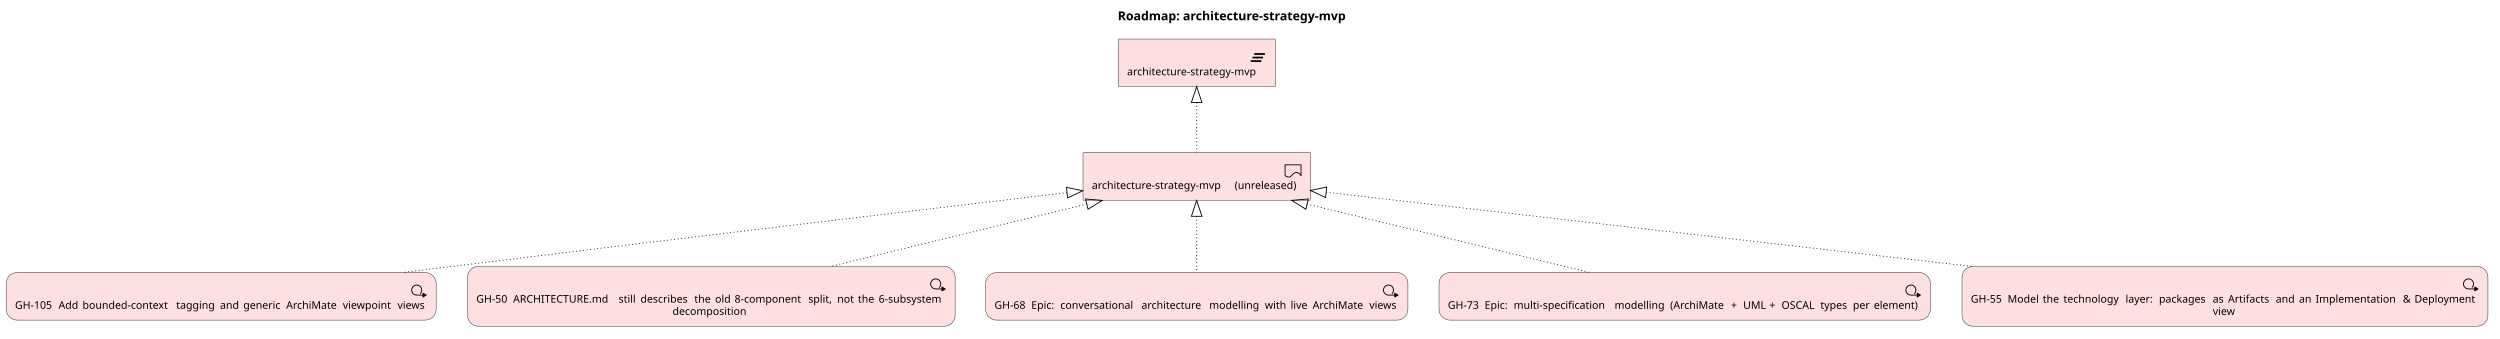
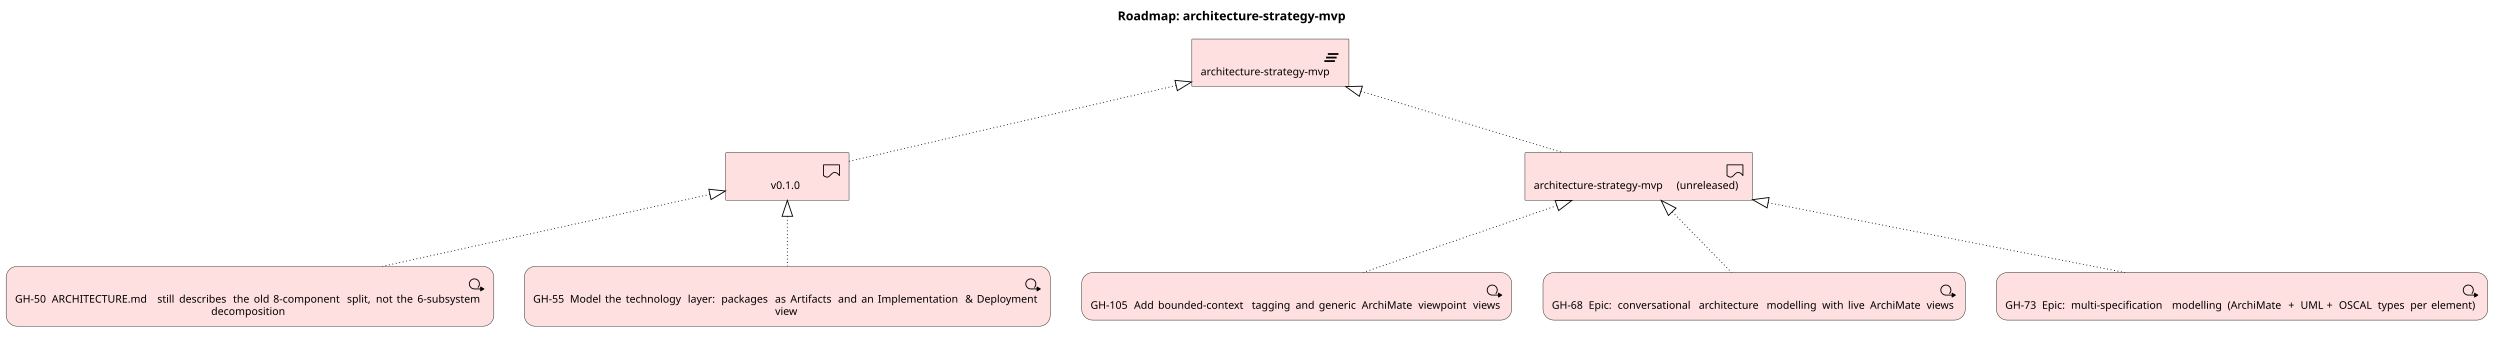
<svg xmlns="http://www.w3.org/2000/svg" version="1.1" data-diagram-type="DESCRIPTION" style="width:2837px;height:384px;background:#FFFFFF;" width="2837px" height="384px" viewBox="0 0 2837 384" zoomAndPan="magnify" preserveAspectRatio="none" contentStyleType="text/css">
  <defs />
  <g font-family="sans-serif" lengthAdjust="spacing">
    <g class="title" data-source-line="3">
-       <text x="1268.447" y="22.995" fill="#000" font-size="14" textLength="293.426" font-weight="700">Roadmap: architecture-strategy-mvp</text>
+       <text x="1268.321" y="22.995" fill="#000" font-size="14" textLength="293.426" font-weight="700">Roadmap: architecture-strategy-mvp</text>
    </g>
    <g class="entity" data-qualified-name="e_id891b59559d2954" id="ent0001" data-source-line="314">
-       <rect x="1229" y="173.297" width="258.283" height="53.969" fill="#FFE0E0" style="stroke:#181818;stroke-width:0.5;" rx="0.5" ry="0.5" />
-       <path d="M1458.328,186.577 A0.5,0.5 0 0 0 1457.828,187.077 L1457.828,199.284 A0.5,0.5 0 0 0 1458.029,199.686 C1459.901,201.081 1461.396,201.598 1462.682,201.495 C1463.967,201.392 1464.948,200.671 1465.785,199.846 C1466.623,199.022 1467.356,198.076 1468.164,197.374 C1468.972,196.671 1469.812,196.212 1470.959,196.245 C1472.392,196.287 1473.287,196.75 1474.029,197.388 C1474.772,198.025 1475.34,198.86 1476.008,199.616 A0.5,0.5 0 0 0 1476.883,199.286 C1476.886,196.837 1476.883,187.077 1476.883,187.077 A0.5,0.5 0 0 0 1476.383,186.577 M1458.828,187.577 L1475.883,187.577 C1475.883,188.234 1475.885,194.724 1475.883,197.975 C1475.507,197.513 1475.188,197.062 1474.682,196.627 C1473.809,195.877 1472.636,195.292 1470.989,195.244 C1469.548,195.203 1468.421,195.824 1467.508,196.617 C1466.596,197.411 1465.853,198.376 1465.084,199.133 C1464.316,199.89 1463.56,200.42 1462.602,200.496 C1461.686,200.569 1460.471,200.178 1458.829,199" fill="#000" />
-       <text x="1239" y="214.436" fill="#000" font-size="12" textLength="158.256" font-family="Verdana">architecture-strategy-mvp</text>
-       <text x="1397.256" y="214.436" fill="#000" font-size="12" font-family="Verdana"> </text>
-       <text x="1401.07" y="214.436" fill="#000" font-size="12" textLength="76.213" font-family="Verdana">(unreleased)</text>
+       <rect x="1730.5" y="173.297" width="258.283" height="53.969" fill="#FFE0E0" style="stroke:#181818;stroke-width:0.5;" rx="0.5" ry="0.5" />
+       <path d="M1959.828,186.577 A0.5,0.5 0 0 0 1959.328,187.077 L1959.328,199.284 A0.5,0.5 0 0 0 1959.529,199.686 C1961.401,201.081 1962.896,201.598 1964.182,201.495 C1965.467,201.392 1966.448,200.671 1967.285,199.846 C1968.123,199.022 1968.856,198.076 1969.664,197.374 C1970.472,196.671 1971.312,196.212 1972.459,196.245 C1973.892,196.287 1974.787,196.75 1975.529,197.388 C1976.272,198.025 1976.84,198.86 1977.508,199.616 A0.5,0.5 0 0 0 1978.383,199.286 C1978.386,196.837 1978.383,187.077 1978.383,187.077 A0.5,0.5 0 0 0 1977.883,186.577 M1960.328,187.577 L1977.383,187.577 C1977.383,188.234 1977.385,194.724 1977.383,197.975 C1977.007,197.513 1976.688,197.062 1976.182,196.627 C1975.309,195.877 1974.136,195.292 1972.489,195.244 C1971.048,195.203 1969.921,195.824 1969.008,196.617 C1968.096,197.411 1967.353,198.376 1966.584,199.133 C1965.816,199.89 1965.06,200.42 1964.102,200.496 C1963.186,200.569 1961.971,200.178 1960.329,199" fill="#000" />
+       <text x="1740.5" y="214.436" fill="#000" font-size="12" textLength="158.256" font-family="Verdana">architecture-strategy-mvp</text>
+       <text x="1898.756" y="214.436" fill="#000" font-size="12" font-family="Verdana"> </text>
+       <text x="1902.57" y="214.436" fill="#000" font-size="12" textLength="76.213" font-family="Verdana">(unreleased)</text>
    </g>
-     <g class="entity" data-qualified-name="e_id726fa9a2d0835f" id="ent0002" data-source-line="320">
-       <rect x="1269" y="44.297" width="178.256" height="53.969" fill="#FFE0E0" style="stroke:#181818;stroke-width:0.5;" rx="0.5" ry="0.5" />
-       <path d="M1423.329,60.297 L1423.329,62.297 L1435.348,62.297 L1435.348,60.297 M1421.293,64.318 L1421.293,66.318 L1433.313,66.318 L1433.313,64.318 M1419.352,68.318 L1419.352,70.319 L1431.373,70.319 L1431.373,68.318" fill="#000" />
-       <text x="1279" y="85.436" fill="#000" font-size="12" textLength="158.256" font-family="Verdana">architecture-strategy-mvp</text>
+     <g class="entity" data-qualified-name="e_id314ed2487dd05b" id="ent0002" data-source-line="314">
+       <rect x="823.5" y="173.297" width="140" height="53.969" fill="#FFE0E0" style="stroke:#181818;stroke-width:0.5;" rx="0.5" ry="0.5" />
+       <path d="M934.545,186.577 A0.5,0.5 0 0 0 934.045,187.077 L934.045,199.284 A0.5,0.5 0 0 0 934.246,199.686 C936.117,201.081 937.613,201.598 938.898,201.495 C940.184,201.392 941.164,200.671 942.002,199.846 C942.84,199.022 943.573,198.076 944.381,197.374 C945.189,196.671 946.029,196.212 947.176,196.245 C948.609,196.287 949.504,196.75 950.246,197.388 C950.988,198.025 951.556,198.86 952.225,199.616 A0.5,0.5 0 0 0 953.1,199.286 C953.103,196.837 953.1,187.077 953.1,187.077 A0.5,0.5 0 0 0 952.6,186.577 M935.045,187.577 L952.1,187.577 C952.1,188.234 952.102,194.724 952.1,197.975 C951.724,197.513 951.405,197.062 950.899,196.627 C950.026,195.877 948.853,195.292 947.205,195.244 C945.765,195.203 944.638,195.824 943.725,196.617 C942.812,197.411 942.07,198.376 941.301,199.133 C940.532,199.89 939.777,200.42 938.819,200.496 C937.903,200.569 936.687,200.178 935.045,199" fill="#000" />
+       <text x="874.683" y="214.436" fill="#000" font-size="12" textLength="37.635" font-family="Verdana">v0.1.0</text>
    </g>
-     <g class="entity" data-qualified-name="e_idcfe43aed854d58" id="ent0003" data-source-line="311">
-       <rect x="7" y="309.297" width="487.947" height="53.969" fill="#FFE0E0" style="stroke:#181818;stroke-width:0.5;" rx="12.5" ry="12.5" />
-       <path d="M473.254,322.977 C472.993,322.961 472.729,322.962 472.466,322.98 C471.763,323.028 471.059,323.197 470.386,323.494 C467.691,324.681 466.2,327.606 466.821,330.485 C467.435,333.329 469.947,335.364 472.848,335.384 A0.5,0.5 0 0 0 472.889,335.386 L479.468,335.386 L479.468,337.13 A0.5,0.5 0 0 0 480.222,337.56 L484.058,335.318 A0.5,0.5 0 0 0 484.12,335.166 A0.5,0.5 0 0 0 484.239,335.133 A0.5,0.5 0 0 0 484.196,334.978 A0.5,0.5 0 0 0 484.095,334.607 A0.5,0.5 0 0 0 484.052,334.451 L480.216,332.263 A0.5,0.5 0 0 0 479.468,332.697 L479.468,334.386 L472.993,334.386 A0.5,0.5 0 0 0 472.943,334.384 C470.466,334.409 468.32,332.696 467.798,330.275 C467.275,327.854 468.524,325.407 470.79,324.408 C473.056,323.409 475.704,324.141 477.138,326.16 C478.572,328.179 478.389,330.919 476.7,332.73 A0.5,0.5 0 0 0 476.724,333.437 A0.5,0.5 0 0 0 477.431,333.412 C479.44,331.258 479.66,327.981 477.954,325.58 C476.835,324.004 475.086,323.086 473.254,322.977" fill="#000" />
-       <text x="17" y="350.436" fill="#000" font-size="12" textLength="45.557" font-family="Verdana">GH-105</text>
-       <text x="62.557" y="350.436" fill="#000" font-size="12" font-family="Verdana"> </text>
-       <text x="66.371" y="350.436" fill="#000" font-size="12" textLength="23.443" font-family="Verdana">Add</text>
-       <text x="89.814" y="350.436" fill="#000" font-size="12" font-family="Verdana"> </text>
-       <text x="93.629" y="350.436" fill="#000" font-size="12" textLength="102.557" font-family="Verdana">bounded-context</text>
-       <text x="196.186" y="350.436" fill="#000" font-size="12" font-family="Verdana"> </text>
-       <text x="200" y="350.436" fill="#000" font-size="12" textLength="45.85" font-family="Verdana">tagging</text>
-       <text x="245.85" y="350.436" fill="#000" font-size="12" font-family="Verdana"> </text>
-       <text x="249.664" y="350.436" fill="#000" font-size="12" textLength="22.576" font-family="Verdana">and</text>
-       <text x="272.24" y="350.436" fill="#000" font-size="12" font-family="Verdana"> </text>
-       <text x="276.055" y="350.436" fill="#000" font-size="12" textLength="44.854" font-family="Verdana">generic</text>
-       <text x="320.908" y="350.436" fill="#000" font-size="12" font-family="Verdana"> </text>
-       <text x="324.723" y="350.436" fill="#000" font-size="12" textLength="60.475" font-family="Verdana">ArchiMate</text>
-       <text x="385.197" y="350.436" fill="#000" font-size="12" font-family="Verdana"> </text>
-       <text x="389.012" y="350.436" fill="#000" font-size="12" textLength="58.236" font-family="Verdana">viewpoint</text>
-       <text x="447.248" y="350.436" fill="#000" font-size="12" font-family="Verdana"> </text>
-       <text x="451.063" y="350.436" fill="#000" font-size="12" textLength="33.885" font-family="Verdana">views</text>
+     <g class="entity" data-qualified-name="e_id726fa9a2d0835f" id="ent0003" data-source-line="320">
+       <rect x="1352.5" y="44.297" width="178.256" height="53.969" fill="#FFE0E0" style="stroke:#181818;stroke-width:0.5;" rx="0.5" ry="0.5" />
+       <path d="M1506.829,60.297 L1506.829,62.297 L1518.848,62.297 L1518.848,60.297 M1504.793,64.318 L1504.793,66.318 L1516.813,66.318 L1516.813,64.318 M1502.852,68.318 L1502.852,70.319 L1514.873,70.319 L1514.873,68.318" fill="#000" />
+       <text x="1362.5" y="85.436" fill="#000" font-size="12" textLength="158.256" font-family="Verdana">architecture-strategy-mvp</text>
    </g>
-     <g class="entity" data-qualified-name="e_id0d0b53b9527a58" id="ent0004" data-source-line="311">
-       <rect x="530.5" y="302.297" width="553.391" height="67.938" fill="#FFE0E0" style="stroke:#181818;stroke-width:0.5;" rx="12.5" ry="12.5" />
-       <path d="M1062.198,315.977 C1061.936,315.961 1061.672,315.962 1061.409,315.98 C1060.707,316.028 1060.003,316.197 1059.329,316.494 C1056.634,317.681 1055.143,320.606 1055.764,323.485 C1056.378,326.329 1058.891,328.364 1061.791,328.384 A0.5,0.5 0 0 0 1061.833,328.386 L1068.411,328.386 L1068.411,330.13 A0.5,0.5 0 0 0 1069.165,330.56 L1073.001,328.318 A0.5,0.5 0 0 0 1073.064,328.166 A0.5,0.5 0 0 0 1073.182,328.133 A0.5,0.5 0 0 0 1073.14,327.978 A0.5,0.5 0 0 0 1073.038,327.607 A0.5,0.5 0 0 0 1072.995,327.451 L1069.159,325.263 A0.5,0.5 0 0 0 1068.411,325.697 L1068.411,327.386 L1061.936,327.386 A0.5,0.5 0 0 0 1061.886,327.384 C1059.41,327.409 1057.264,325.696 1056.741,323.275 C1056.218,320.854 1057.467,318.407 1059.733,317.408 C1061.999,316.409 1064.647,317.141 1066.081,319.16 C1067.515,321.179 1067.333,323.919 1065.643,325.73 A0.5,0.5 0 0 0 1065.667,326.437 A0.5,0.5 0 0 0 1066.374,326.412 C1068.383,324.258 1068.603,320.981 1066.898,318.58 C1065.778,317.004 1064.029,316.086 1062.198,315.977" fill="#000" />
-       <text x="540.5" y="343.436" fill="#000" font-size="12" textLength="37.922" font-family="Verdana">GH-50</text>
-       <text x="578.422" y="343.436" fill="#000" font-size="12" font-family="Verdana"> </text>
-       <text x="582.236" y="343.436" fill="#000" font-size="12" textLength="115.934" font-family="Verdana">ARCHITECTURE.md</text>
-       <text x="698.17" y="343.436" fill="#000" font-size="12" font-family="Verdana"> </text>
-       <text x="701.984" y="343.436" fill="#000" font-size="12" textLength="20.959" font-family="Verdana">still</text>
-       <text x="722.943" y="343.436" fill="#000" font-size="12" font-family="Verdana"> </text>
-       <text x="726.758" y="343.436" fill="#000" font-size="12" textLength="57.369" font-family="Verdana">describes</text>
-       <text x="784.127" y="343.436" fill="#000" font-size="12" font-family="Verdana"> </text>
-       <text x="787.941" y="343.436" fill="#000" font-size="12" textLength="19.693" font-family="Verdana">the</text>
-       <text x="807.635" y="343.436" fill="#000" font-size="12" font-family="Verdana"> </text>
-       <text x="811.449" y="343.436" fill="#000" font-size="12" textLength="18.293" font-family="Verdana">old</text>
-       <text x="829.742" y="343.436" fill="#000" font-size="12" font-family="Verdana"> </text>
-       <text x="833.557" y="343.436" fill="#000" font-size="12" textLength="79.852" font-family="Verdana">8-component</text>
-       <text x="913.408" y="343.436" fill="#000" font-size="12" font-family="Verdana"> </text>
-       <text x="917.223" y="343.436" fill="#000" font-size="12" textLength="29.057" font-family="Verdana">split,</text>
-       <text x="946.279" y="343.436" fill="#000" font-size="12" font-family="Verdana"> </text>
-       <text x="950.094" y="343.436" fill="#000" font-size="12" textLength="19.652" font-family="Verdana">not</text>
-       <text x="969.746" y="343.436" fill="#000" font-size="12" font-family="Verdana"> </text>
-       <text x="973.561" y="343.436" fill="#000" font-size="12" textLength="19.693" font-family="Verdana">the</text>
-       <text x="993.254" y="343.436" fill="#000" font-size="12" font-family="Verdana"> </text>
-       <text x="997.068" y="343.436" fill="#000" font-size="12" textLength="76.822" font-family="Verdana">6-subsystem</text>
-       <text x="763.115" y="357.404" fill="#000" font-size="12" textLength="88.16" font-family="Verdana">decomposition</text>
+     <g class="entity" data-qualified-name="e_idcfe43aed854d58" id="ent0004" data-source-line="311">
+       <rect x="1227.5" y="309.297" width="487.947" height="53.969" fill="#FFE0E0" style="stroke:#181818;stroke-width:0.5;" rx="12.5" ry="12.5" />
+       <path d="M1693.754,322.977 C1693.493,322.961 1693.229,322.962 1692.966,322.98 C1692.263,323.028 1691.559,323.197 1690.886,323.494 C1688.191,324.681 1686.7,327.606 1687.321,330.485 C1687.935,333.329 1690.447,335.364 1693.348,335.384 A0.5,0.5 0 0 0 1693.389,335.386 L1699.968,335.386 L1699.968,337.13 A0.5,0.5 0 0 0 1700.722,337.56 L1704.558,335.318 A0.5,0.5 0 0 0 1704.62,335.166 A0.5,0.5 0 0 0 1704.739,335.133 A0.5,0.5 0 0 0 1704.696,334.978 A0.5,0.5 0 0 0 1704.595,334.607 A0.5,0.5 0 0 0 1704.552,334.451 L1700.716,332.263 A0.5,0.5 0 0 0 1699.968,332.697 L1699.968,334.386 L1693.493,334.386 A0.5,0.5 0 0 0 1693.443,334.384 C1690.966,334.409 1688.82,332.696 1688.298,330.275 C1687.775,327.854 1689.024,325.407 1691.29,324.408 C1693.556,323.409 1696.204,324.141 1697.638,326.16 C1699.072,328.179 1698.889,330.919 1697.2,332.73 A0.5,0.5 0 0 0 1697.224,333.437 A0.5,0.5 0 0 0 1697.931,333.412 C1699.94,331.258 1700.16,327.981 1698.454,325.58 C1697.335,324.004 1695.586,323.086 1693.754,322.977" fill="#000" />
+       <text x="1237.5" y="350.436" fill="#000" font-size="12" textLength="45.557" font-family="Verdana">GH-105</text>
+       <text x="1283.057" y="350.436" fill="#000" font-size="12" font-family="Verdana"> </text>
+       <text x="1286.871" y="350.436" fill="#000" font-size="12" textLength="23.443" font-family="Verdana">Add</text>
+       <text x="1310.314" y="350.436" fill="#000" font-size="12" font-family="Verdana"> </text>
+       <text x="1314.129" y="350.436" fill="#000" font-size="12" textLength="102.557" font-family="Verdana">bounded-context</text>
+       <text x="1416.686" y="350.436" fill="#000" font-size="12" font-family="Verdana"> </text>
+       <text x="1420.5" y="350.436" fill="#000" font-size="12" textLength="45.85" font-family="Verdana">tagging</text>
+       <text x="1466.35" y="350.436" fill="#000" font-size="12" font-family="Verdana"> </text>
+       <text x="1470.164" y="350.436" fill="#000" font-size="12" textLength="22.576" font-family="Verdana">and</text>
+       <text x="1492.74" y="350.436" fill="#000" font-size="12" font-family="Verdana"> </text>
+       <text x="1496.555" y="350.436" fill="#000" font-size="12" textLength="44.854" font-family="Verdana">generic</text>
+       <text x="1541.408" y="350.436" fill="#000" font-size="12" font-family="Verdana"> </text>
+       <text x="1545.223" y="350.436" fill="#000" font-size="12" textLength="60.475" font-family="Verdana">ArchiMate</text>
+       <text x="1605.697" y="350.436" fill="#000" font-size="12" font-family="Verdana"> </text>
+       <text x="1609.512" y="350.436" fill="#000" font-size="12" textLength="58.236" font-family="Verdana">viewpoint</text>
+       <text x="1667.748" y="350.436" fill="#000" font-size="12" font-family="Verdana"> </text>
+       <text x="1671.563" y="350.436" fill="#000" font-size="12" textLength="33.885" font-family="Verdana">views</text>
    </g>
-     <g class="entity" data-qualified-name="e_ide39528d3a91552" id="ent0005" data-source-line="311">
-       <rect x="1118.5" y="309.297" width="479.217" height="53.969" fill="#FFE0E0" style="stroke:#181818;stroke-width:0.5;" rx="12.5" ry="12.5" />
-       <path d="M1576.024,322.977 C1575.762,322.961 1575.499,322.962 1575.235,322.98 C1574.533,323.028 1573.829,323.197 1573.155,323.494 C1570.46,324.681 1568.969,327.606 1569.591,330.485 C1570.205,333.329 1572.717,335.364 1575.617,335.384 A0.5,0.5 0 0 0 1575.659,335.386 L1582.237,335.386 L1582.237,337.13 A0.5,0.5 0 0 0 1582.991,337.56 L1586.827,335.318 A0.5,0.5 0 0 0 1586.89,335.166 A0.5,0.5 0 0 0 1587.009,335.133 A0.5,0.5 0 0 0 1586.966,334.978 A0.5,0.5 0 0 0 1586.864,334.607 A0.5,0.5 0 0 0 1586.821,334.451 L1582.985,332.263 A0.5,0.5 0 0 0 1582.237,332.697 L1582.237,334.386 L1575.762,334.386 A0.5,0.5 0 0 0 1575.712,334.384 C1573.236,334.409 1571.09,332.696 1570.567,330.275 C1570.045,327.854 1571.293,325.407 1573.559,324.408 C1575.825,323.409 1578.473,324.141 1579.907,326.16 C1581.341,328.179 1581.159,330.919 1579.47,332.73 A0.5,0.5 0 0 0 1579.493,333.437 A0.5,0.5 0 0 0 1580.2,333.412 C1582.209,331.258 1582.429,327.981 1580.724,325.58 C1579.605,324.004 1577.855,323.086 1576.024,322.977" fill="#000" />
-       <text x="1128.5" y="350.436" fill="#000" font-size="12" textLength="37.922" font-family="Verdana">GH-68</text>
-       <text x="1166.422" y="350.436" fill="#000" font-size="12" font-family="Verdana"> </text>
-       <text x="1170.236" y="350.436" fill="#000" font-size="12" textLength="29.174" font-family="Verdana">Epic:</text>
-       <text x="1199.41" y="350.436" fill="#000" font-size="12" font-family="Verdana"> </text>
-       <text x="1203.225" y="350.436" fill="#000" font-size="12" textLength="88.242" font-family="Verdana">conversational</text>
-       <text x="1291.467" y="350.436" fill="#000" font-size="12" font-family="Verdana"> </text>
-       <text x="1295.281" y="350.436" fill="#000" font-size="12" textLength="73.137" font-family="Verdana">architecture</text>
-       <text x="1368.418" y="350.436" fill="#000" font-size="12" font-family="Verdana"> </text>
-       <text x="1372.232" y="350.436" fill="#000" font-size="12" textLength="59.256" font-family="Verdana">modelling</text>
-       <text x="1431.488" y="350.436" fill="#000" font-size="12" font-family="Verdana"> </text>
-       <text x="1435.303" y="350.436" fill="#000" font-size="12" textLength="25.459" font-family="Verdana">with</text>
-       <text x="1460.762" y="350.436" fill="#000" font-size="12" font-family="Verdana"> </text>
-       <text x="1464.576" y="350.436" fill="#000" font-size="12" textLength="21.152" font-family="Verdana">live</text>
-       <text x="1485.729" y="350.436" fill="#000" font-size="12" font-family="Verdana"> </text>
-       <text x="1489.543" y="350.436" fill="#000" font-size="12" textLength="60.475" font-family="Verdana">ArchiMate</text>
-       <text x="1550.018" y="350.436" fill="#000" font-size="12" font-family="Verdana"> </text>
-       <text x="1553.832" y="350.436" fill="#000" font-size="12" textLength="33.885" font-family="Verdana">views</text>
+     <g class="entity" data-qualified-name="e_id0d0b53b9527a58" id="ent0005" data-source-line="311">
+       <rect x="7" y="302.297" width="553.391" height="67.938" fill="#FFE0E0" style="stroke:#181818;stroke-width:0.5;" rx="12.5" ry="12.5" />
+       <path d="M538.698,315.977 C538.436,315.961 538.172,315.962 537.909,315.98 C537.207,316.028 536.503,316.197 535.829,316.494 C533.134,317.681 531.643,320.606 532.264,323.485 C532.878,326.329 535.391,328.364 538.291,328.384 A0.5,0.5 0 0 0 538.333,328.386 L544.911,328.386 L544.911,330.13 A0.5,0.5 0 0 0 545.665,330.56 L549.501,328.318 A0.5,0.5 0 0 0 549.564,328.166 A0.5,0.5 0 0 0 549.682,328.133 A0.5,0.5 0 0 0 549.64,327.978 A0.5,0.5 0 0 0 549.538,327.607 A0.5,0.5 0 0 0 549.495,327.451 L545.659,325.263 A0.5,0.5 0 0 0 544.911,325.697 L544.911,327.386 L538.436,327.386 A0.5,0.5 0 0 0 538.386,327.384 C535.91,327.409 533.764,325.696 533.241,323.275 C532.718,320.854 533.967,318.407 536.233,317.408 C538.499,316.409 541.147,317.141 542.581,319.16 C544.015,321.179 543.833,323.919 542.143,325.73 A0.5,0.5 0 0 0 542.167,326.437 A0.5,0.5 0 0 0 542.874,326.412 C544.883,324.258 545.103,320.981 543.398,318.58 C542.278,317.004 540.529,316.086 538.698,315.977" fill="#000" />
+       <text x="17" y="343.436" fill="#000" font-size="12" textLength="37.922" font-family="Verdana">GH-50</text>
+       <text x="54.922" y="343.436" fill="#000" font-size="12" font-family="Verdana"> </text>
+       <text x="58.736" y="343.436" fill="#000" font-size="12" textLength="115.934" font-family="Verdana">ARCHITECTURE.md</text>
+       <text x="174.67" y="343.436" fill="#000" font-size="12" font-family="Verdana"> </text>
+       <text x="178.484" y="343.436" fill="#000" font-size="12" textLength="20.959" font-family="Verdana">still</text>
+       <text x="199.443" y="343.436" fill="#000" font-size="12" font-family="Verdana"> </text>
+       <text x="203.258" y="343.436" fill="#000" font-size="12" textLength="57.369" font-family="Verdana">describes</text>
+       <text x="260.627" y="343.436" fill="#000" font-size="12" font-family="Verdana"> </text>
+       <text x="264.441" y="343.436" fill="#000" font-size="12" textLength="19.693" font-family="Verdana">the</text>
+       <text x="284.135" y="343.436" fill="#000" font-size="12" font-family="Verdana"> </text>
+       <text x="287.949" y="343.436" fill="#000" font-size="12" textLength="18.293" font-family="Verdana">old</text>
+       <text x="306.242" y="343.436" fill="#000" font-size="12" font-family="Verdana"> </text>
+       <text x="310.057" y="343.436" fill="#000" font-size="12" textLength="79.852" font-family="Verdana">8-component</text>
+       <text x="389.908" y="343.436" fill="#000" font-size="12" font-family="Verdana"> </text>
+       <text x="393.723" y="343.436" fill="#000" font-size="12" textLength="29.057" font-family="Verdana">split,</text>
+       <text x="422.779" y="343.436" fill="#000" font-size="12" font-family="Verdana"> </text>
+       <text x="426.594" y="343.436" fill="#000" font-size="12" textLength="19.652" font-family="Verdana">not</text>
+       <text x="446.246" y="343.436" fill="#000" font-size="12" font-family="Verdana"> </text>
+       <text x="450.061" y="343.436" fill="#000" font-size="12" textLength="19.693" font-family="Verdana">the</text>
+       <text x="469.754" y="343.436" fill="#000" font-size="12" font-family="Verdana"> </text>
+       <text x="473.568" y="343.436" fill="#000" font-size="12" textLength="76.822" font-family="Verdana">6-subsystem</text>
+       <text x="239.615" y="357.404" fill="#000" font-size="12" textLength="88.16" font-family="Verdana">decomposition</text>
    </g>
-     <g class="entity" data-qualified-name="e_id266c7cb7c31c56" id="ent0006" data-source-line="311">
-       <rect x="1633" y="309.297" width="557.568" height="53.969" fill="#FFE0E0" style="stroke:#181818;stroke-width:0.5;" rx="12.5" ry="12.5" />
-       <path d="M2168.875,322.977 C2168.614,322.961 2168.35,322.962 2168.087,322.98 C2167.384,323.028 2166.681,323.197 2166.007,323.494 C2163.312,324.681 2161.821,327.606 2162.442,330.485 C2163.056,333.329 2165.568,335.364 2168.469,335.384 A0.5,0.5 0 0 0 2168.511,335.386 L2175.089,335.386 L2175.089,337.13 A0.5,0.5 0 0 0 2175.843,337.56 L2179.679,335.318 A0.5,0.5 0 0 0 2179.741,335.166 A0.5,0.5 0 0 0 2179.86,335.133 A0.5,0.5 0 0 0 2179.817,334.978 A0.5,0.5 0 0 0 2179.716,334.607 A0.5,0.5 0 0 0 2179.673,334.451 L2175.837,332.263 A0.5,0.5 0 0 0 2175.089,332.697 L2175.089,334.386 L2168.614,334.386 A0.5,0.5 0 0 0 2168.564,334.384 C2166.087,334.409 2163.941,332.696 2163.419,330.275 C2162.896,327.854 2164.145,325.407 2166.411,324.408 C2168.677,323.409 2171.325,324.141 2172.759,326.16 C2174.193,328.179 2174.011,330.919 2172.321,332.73 A0.5,0.5 0 0 0 2172.345,333.437 A0.5,0.5 0 0 0 2173.052,333.412 C2175.061,331.258 2175.281,327.981 2173.575,325.58 C2172.456,324.004 2170.707,323.086 2168.875,322.977" fill="#000" />
-       <text x="1643" y="350.436" fill="#000" font-size="12" textLength="37.922" font-family="Verdana">GH-73</text>
-       <text x="1680.922" y="350.436" fill="#000" font-size="12" font-family="Verdana"> </text>
-       <text x="1684.736" y="350.436" fill="#000" font-size="12" textLength="29.174" font-family="Verdana">Epic:</text>
-       <text x="1713.91" y="350.436" fill="#000" font-size="12" font-family="Verdana"> </text>
-       <text x="1717.725" y="350.436" fill="#000" font-size="12" textLength="110.678" font-family="Verdana">multi-specification</text>
-       <text x="1828.402" y="350.436" fill="#000" font-size="12" font-family="Verdana"> </text>
-       <text x="1832.217" y="350.436" fill="#000" font-size="12" textLength="59.256" font-family="Verdana">modelling</text>
-       <text x="1891.473" y="350.436" fill="#000" font-size="12" font-family="Verdana"> </text>
-       <text x="1895.287" y="350.436" fill="#000" font-size="12" textLength="65.156" font-family="Verdana">(ArchiMate</text>
-       <text x="1960.443" y="350.436" fill="#000" font-size="12" font-family="Verdana"> </text>
-       <text x="1964.258" y="350.436" fill="#000" font-size="12" font-family="Verdana">+</text>
-       <text x="1974.313" y="350.436" fill="#000" font-size="12" font-family="Verdana"> </text>
-       <text x="1978.127" y="350.436" fill="#000" font-size="12" textLength="25.822" font-family="Verdana">UML</text>
-       <text x="2003.949" y="350.436" fill="#000" font-size="12" font-family="Verdana"> </text>
-       <text x="2007.764" y="350.436" fill="#000" font-size="12" font-family="Verdana">+</text>
-       <text x="2017.818" y="350.436" fill="#000" font-size="12" font-family="Verdana"> </text>
-       <text x="2021.633" y="350.436" fill="#000" font-size="12" textLength="40.336" font-family="Verdana">OSCAL</text>
-       <text x="2061.969" y="350.436" fill="#000" font-size="12" font-family="Verdana"> </text>
-       <text x="2065.783" y="350.436" fill="#000" font-size="12" textLength="33.059" font-family="Verdana">types</text>
-       <text x="2098.842" y="350.436" fill="#000" font-size="12" font-family="Verdana"> </text>
-       <text x="2102.656" y="350.436" fill="#000" font-size="12" textLength="19.934" font-family="Verdana">per</text>
-       <text x="2122.59" y="350.436" fill="#000" font-size="12" font-family="Verdana"> </text>
-       <text x="2126.404" y="350.436" fill="#000" font-size="12" textLength="54.164" font-family="Verdana">element)</text>
+     <g class="entity" data-qualified-name="e_ide39528d3a91552" id="ent0006" data-source-line="311">
+       <rect x="1751" y="309.297" width="479.217" height="53.969" fill="#FFE0E0" style="stroke:#181818;stroke-width:0.5;" rx="12.5" ry="12.5" />
+       <path d="M2208.524,322.977 C2208.262,322.961 2207.999,322.962 2207.735,322.98 C2207.033,323.028 2206.329,323.197 2205.655,323.494 C2202.96,324.681 2201.469,327.606 2202.091,330.485 C2202.705,333.329 2205.217,335.364 2208.117,335.384 A0.5,0.5 0 0 0 2208.159,335.386 L2214.737,335.386 L2214.737,337.13 A0.5,0.5 0 0 0 2215.491,337.56 L2219.327,335.318 A0.5,0.5 0 0 0 2219.39,335.166 A0.5,0.5 0 0 0 2219.509,335.133 A0.5,0.5 0 0 0 2219.466,334.978 A0.5,0.5 0 0 0 2219.364,334.607 A0.5,0.5 0 0 0 2219.321,334.451 L2215.485,332.263 A0.5,0.5 0 0 0 2214.737,332.697 L2214.737,334.386 L2208.262,334.386 A0.5,0.5 0 0 0 2208.212,334.384 C2205.736,334.409 2203.59,332.696 2203.067,330.275 C2202.545,327.854 2203.793,325.407 2206.059,324.408 C2208.325,323.409 2210.973,324.141 2212.407,326.16 C2213.841,328.179 2213.659,330.919 2211.97,332.73 A0.5,0.5 0 0 0 2211.993,333.437 A0.5,0.5 0 0 0 2212.7,333.412 C2214.709,331.258 2214.929,327.981 2213.224,325.58 C2212.105,324.004 2210.355,323.086 2208.524,322.977" fill="#000" />
+       <text x="1761" y="350.436" fill="#000" font-size="12" textLength="37.922" font-family="Verdana">GH-68</text>
+       <text x="1798.922" y="350.436" fill="#000" font-size="12" font-family="Verdana"> </text>
+       <text x="1802.736" y="350.436" fill="#000" font-size="12" textLength="29.174" font-family="Verdana">Epic:</text>
+       <text x="1831.91" y="350.436" fill="#000" font-size="12" font-family="Verdana"> </text>
+       <text x="1835.725" y="350.436" fill="#000" font-size="12" textLength="88.242" font-family="Verdana">conversational</text>
+       <text x="1923.967" y="350.436" fill="#000" font-size="12" font-family="Verdana"> </text>
+       <text x="1927.781" y="350.436" fill="#000" font-size="12" textLength="73.137" font-family="Verdana">architecture</text>
+       <text x="2000.918" y="350.436" fill="#000" font-size="12" font-family="Verdana"> </text>
+       <text x="2004.732" y="350.436" fill="#000" font-size="12" textLength="59.256" font-family="Verdana">modelling</text>
+       <text x="2063.988" y="350.436" fill="#000" font-size="12" font-family="Verdana"> </text>
+       <text x="2067.803" y="350.436" fill="#000" font-size="12" textLength="25.459" font-family="Verdana">with</text>
+       <text x="2093.262" y="350.436" fill="#000" font-size="12" font-family="Verdana"> </text>
+       <text x="2097.076" y="350.436" fill="#000" font-size="12" textLength="21.152" font-family="Verdana">live</text>
+       <text x="2118.229" y="350.436" fill="#000" font-size="12" font-family="Verdana"> </text>
+       <text x="2122.043" y="350.436" fill="#000" font-size="12" textLength="60.475" font-family="Verdana">ArchiMate</text>
+       <text x="2182.518" y="350.436" fill="#000" font-size="12" font-family="Verdana"> </text>
+       <text x="2186.332" y="350.436" fill="#000" font-size="12" textLength="33.885" font-family="Verdana">views</text>
    </g>
-     <g class="entity" data-qualified-name="e_id6440e8a7ae7655" id="ent0007" data-source-line="311">
-       <rect x="2226.5" y="302.297" width="596.82" height="67.938" fill="#FFE0E0" style="stroke:#181818;stroke-width:0.5;" rx="12.5" ry="12.5" />
-       <path d="M2801.627,315.977 C2801.366,315.961 2801.102,315.962 2800.839,315.98 C2800.136,316.028 2799.433,316.197 2798.759,316.494 C2796.064,317.681 2794.573,320.606 2795.194,323.485 C2795.808,326.329 2798.32,328.364 2801.221,328.384 A0.5,0.5 0 0 0 2801.262,328.386 L2807.841,328.386 L2807.841,330.13 A0.5,0.5 0 0 0 2808.595,330.56 L2812.431,328.318 A0.5,0.5 0 0 0 2812.493,328.166 A0.5,0.5 0 0 0 2812.612,328.133 A0.5,0.5 0 0 0 2812.569,327.978 A0.5,0.5 0 0 0 2812.468,327.607 A0.5,0.5 0 0 0 2812.425,327.451 L2808.589,325.263 A0.5,0.5 0 0 0 2807.841,325.697 L2807.841,327.386 L2801.366,327.386 A0.5,0.5 0 0 0 2801.316,327.384 C2798.839,327.409 2796.693,325.696 2796.171,323.275 C2795.648,320.854 2796.897,318.407 2799.163,317.408 C2801.429,316.409 2804.077,317.141 2805.511,319.16 C2806.945,321.179 2806.762,323.919 2805.073,325.73 A0.5,0.5 0 0 0 2805.097,326.437 A0.5,0.5 0 0 0 2805.804,326.412 C2807.813,324.258 2808.033,320.981 2806.327,318.58 C2805.208,317.004 2803.459,316.086 2801.627,315.977" fill="#000" />
-       <text x="2236.5" y="343.436" fill="#000" font-size="12" textLength="37.922" font-family="Verdana">GH-55</text>
-       <text x="2274.422" y="343.436" fill="#000" font-size="12" font-family="Verdana"> </text>
-       <text x="2278.236" y="343.436" fill="#000" font-size="12" textLength="36.029" font-family="Verdana">Model</text>
-       <text x="2314.266" y="343.436" fill="#000" font-size="12" font-family="Verdana"> </text>
-       <text x="2318.08" y="343.436" fill="#000" font-size="12" textLength="19.693" font-family="Verdana">the</text>
-       <text x="2337.773" y="343.436" fill="#000" font-size="12" font-family="Verdana"> </text>
-       <text x="2341.588" y="343.436" fill="#000" font-size="12" textLength="66.633" font-family="Verdana">technology</text>
-       <text x="2408.221" y="343.436" fill="#000" font-size="12" font-family="Verdana"> </text>
-       <text x="2412.035" y="343.436" fill="#000" font-size="12" textLength="34.148" font-family="Verdana">layer:</text>
-       <text x="2446.184" y="343.436" fill="#000" font-size="12" font-family="Verdana"> </text>
-       <text x="2449.998" y="343.436" fill="#000" font-size="12" textLength="57.123" font-family="Verdana">packages</text>
-       <text x="2507.121" y="343.436" fill="#000" font-size="12" font-family="Verdana"> </text>
-       <text x="2510.936" y="343.436" fill="#000" font-size="12" textLength="13.605" font-family="Verdana">as</text>
-       <text x="2524.541" y="343.436" fill="#000" font-size="12" font-family="Verdana"> </text>
-       <text x="2528.355" y="343.436" fill="#000" font-size="12" textLength="50.314" font-family="Verdana">Artifacts</text>
-       <text x="2578.67" y="343.436" fill="#000" font-size="12" font-family="Verdana"> </text>
-       <text x="2582.484" y="343.436" fill="#000" font-size="12" textLength="22.576" font-family="Verdana">and</text>
-       <text x="2605.061" y="343.436" fill="#000" font-size="12" font-family="Verdana"> </text>
-       <text x="2608.875" y="343.436" fill="#000" font-size="12" textLength="14.959" font-family="Verdana">an</text>
-       <text x="2623.834" y="343.436" fill="#000" font-size="12" font-family="Verdana"> </text>
-       <text x="2627.648" y="343.436" fill="#000" font-size="12" textLength="95.285" font-family="Verdana">Implementation</text>
-       <text x="2722.934" y="343.436" fill="#000" font-size="12" font-family="Verdana"> </text>
-       <text x="2726.748" y="343.436" fill="#000" font-size="12" font-family="Verdana">&amp;</text>
-       <text x="2736.105" y="343.436" fill="#000" font-size="12" font-family="Verdana"> </text>
-       <text x="2739.92" y="343.436" fill="#000" font-size="12" textLength="73.4" font-family="Verdana">Deployment</text>
-       <text x="2511.094" y="357.404" fill="#000" font-size="12" textLength="27.633" font-family="Verdana">view</text>
+     <g class="entity" data-qualified-name="e_id266c7cb7c31c56" id="ent0007" data-source-line="311">
+       <rect x="2265.5" y="309.297" width="557.568" height="53.969" fill="#FFE0E0" style="stroke:#181818;stroke-width:0.5;" rx="12.5" ry="12.5" />
+       <path d="M2801.375,322.977 C2801.114,322.961 2800.85,322.962 2800.587,322.98 C2799.884,323.028 2799.181,323.197 2798.507,323.494 C2795.812,324.681 2794.321,327.606 2794.942,330.485 C2795.556,333.329 2798.068,335.364 2800.969,335.384 A0.5,0.5 0 0 0 2801.011,335.386 L2807.589,335.386 L2807.589,337.13 A0.5,0.5 0 0 0 2808.343,337.56 L2812.179,335.318 A0.5,0.5 0 0 0 2812.241,335.166 A0.5,0.5 0 0 0 2812.36,335.133 A0.5,0.5 0 0 0 2812.317,334.978 A0.5,0.5 0 0 0 2812.216,334.607 A0.5,0.5 0 0 0 2812.173,334.451 L2808.337,332.263 A0.5,0.5 0 0 0 2807.589,332.697 L2807.589,334.386 L2801.114,334.386 A0.5,0.5 0 0 0 2801.064,334.384 C2798.587,334.409 2796.441,332.696 2795.919,330.275 C2795.396,327.854 2796.645,325.407 2798.911,324.408 C2801.177,323.409 2803.825,324.141 2805.259,326.16 C2806.693,328.179 2806.511,330.919 2804.821,332.73 A0.5,0.5 0 0 0 2804.845,333.437 A0.5,0.5 0 0 0 2805.552,333.412 C2807.561,331.258 2807.781,327.981 2806.075,325.58 C2804.956,324.004 2803.207,323.086 2801.375,322.977" fill="#000" />
+       <text x="2275.5" y="350.436" fill="#000" font-size="12" textLength="37.922" font-family="Verdana">GH-73</text>
+       <text x="2313.422" y="350.436" fill="#000" font-size="12" font-family="Verdana"> </text>
+       <text x="2317.236" y="350.436" fill="#000" font-size="12" textLength="29.174" font-family="Verdana">Epic:</text>
+       <text x="2346.41" y="350.436" fill="#000" font-size="12" font-family="Verdana"> </text>
+       <text x="2350.225" y="350.436" fill="#000" font-size="12" textLength="110.678" font-family="Verdana">multi-specification</text>
+       <text x="2460.902" y="350.436" fill="#000" font-size="12" font-family="Verdana"> </text>
+       <text x="2464.717" y="350.436" fill="#000" font-size="12" textLength="59.256" font-family="Verdana">modelling</text>
+       <text x="2523.973" y="350.436" fill="#000" font-size="12" font-family="Verdana"> </text>
+       <text x="2527.787" y="350.436" fill="#000" font-size="12" textLength="65.156" font-family="Verdana">(ArchiMate</text>
+       <text x="2592.943" y="350.436" fill="#000" font-size="12" font-family="Verdana"> </text>
+       <text x="2596.758" y="350.436" fill="#000" font-size="12" font-family="Verdana">+</text>
+       <text x="2606.813" y="350.436" fill="#000" font-size="12" font-family="Verdana"> </text>
+       <text x="2610.627" y="350.436" fill="#000" font-size="12" textLength="25.822" font-family="Verdana">UML</text>
+       <text x="2636.449" y="350.436" fill="#000" font-size="12" font-family="Verdana"> </text>
+       <text x="2640.264" y="350.436" fill="#000" font-size="12" font-family="Verdana">+</text>
+       <text x="2650.318" y="350.436" fill="#000" font-size="12" font-family="Verdana"> </text>
+       <text x="2654.133" y="350.436" fill="#000" font-size="12" textLength="40.336" font-family="Verdana">OSCAL</text>
+       <text x="2694.469" y="350.436" fill="#000" font-size="12" font-family="Verdana"> </text>
+       <text x="2698.283" y="350.436" fill="#000" font-size="12" textLength="33.059" font-family="Verdana">types</text>
+       <text x="2731.342" y="350.436" fill="#000" font-size="12" font-family="Verdana"> </text>
+       <text x="2735.156" y="350.436" fill="#000" font-size="12" textLength="19.934" font-family="Verdana">per</text>
+       <text x="2755.09" y="350.436" fill="#000" font-size="12" font-family="Verdana"> </text>
+       <text x="2758.904" y="350.436" fill="#000" font-size="12" textLength="54.164" font-family="Verdana">element)</text>
    </g>
-     <g class="link" data-entity-1="ent0002" data-entity-2="ent0001" id="lnk9" data-source-line="349" data-link-type="extension">
-       <path d="M1358,116.307 C1358,138.077 1358,151.007 1358,172.887" style="stroke:#000;stroke-width:1;stroke-dasharray:1,3;" fill="none" id="e_id726fa9a2d0835f-backto-e_id891b59559d2954" />
-       <polygon points="1358,98.307,1352,116.307,1364,116.307,1358,98.307" fill="none" style="stroke:#000;stroke-width:1;stroke-linejoin:miter;stroke-miterlimit:10;" />
-       <text x="1359" y="140.436" fill="#000" font-size="12" font-family="Verdana"> </text>
+     <g class="entity" data-qualified-name="e_id6440e8a7ae7655" id="ent0008" data-source-line="311">
+       <rect x="595" y="302.297" width="596.82" height="67.938" fill="#FFE0E0" style="stroke:#181818;stroke-width:0.5;" rx="12.5" ry="12.5" />
+       <path d="M1170.127,315.977 C1169.866,315.961 1169.602,315.962 1169.339,315.98 C1168.636,316.028 1167.933,316.197 1167.259,316.494 C1164.564,317.681 1163.073,320.606 1163.694,323.485 C1164.308,326.329 1166.82,328.364 1169.721,328.384 A0.5,0.5 0 0 0 1169.762,328.386 L1176.341,328.386 L1176.341,330.13 A0.5,0.5 0 0 0 1177.095,330.56 L1180.931,328.318 A0.5,0.5 0 0 0 1180.993,328.166 A0.5,0.5 0 0 0 1181.112,328.133 A0.5,0.5 0 0 0 1181.069,327.978 A0.5,0.5 0 0 0 1180.968,327.607 A0.5,0.5 0 0 0 1180.925,327.451 L1177.089,325.263 A0.5,0.5 0 0 0 1176.341,325.697 L1176.341,327.386 L1169.866,327.386 A0.5,0.5 0 0 0 1169.816,327.384 C1167.339,327.409 1165.193,325.696 1164.671,323.275 C1164.148,320.854 1165.397,318.407 1167.663,317.408 C1169.929,316.409 1172.577,317.141 1174.011,319.16 C1175.445,321.179 1175.262,323.919 1173.573,325.73 A0.5,0.5 0 0 0 1173.597,326.437 A0.5,0.5 0 0 0 1174.304,326.412 C1176.313,324.258 1176.533,320.981 1174.827,318.58 C1173.708,317.004 1171.959,316.086 1170.127,315.977" fill="#000" />
+       <text x="605" y="343.436" fill="#000" font-size="12" textLength="37.922" font-family="Verdana">GH-55</text>
+       <text x="642.922" y="343.436" fill="#000" font-size="12" font-family="Verdana"> </text>
+       <text x="646.736" y="343.436" fill="#000" font-size="12" textLength="36.029" font-family="Verdana">Model</text>
+       <text x="682.766" y="343.436" fill="#000" font-size="12" font-family="Verdana"> </text>
+       <text x="686.58" y="343.436" fill="#000" font-size="12" textLength="19.693" font-family="Verdana">the</text>
+       <text x="706.273" y="343.436" fill="#000" font-size="12" font-family="Verdana"> </text>
+       <text x="710.088" y="343.436" fill="#000" font-size="12" textLength="66.633" font-family="Verdana">technology</text>
+       <text x="776.721" y="343.436" fill="#000" font-size="12" font-family="Verdana"> </text>
+       <text x="780.535" y="343.436" fill="#000" font-size="12" textLength="34.148" font-family="Verdana">layer:</text>
+       <text x="814.684" y="343.436" fill="#000" font-size="12" font-family="Verdana"> </text>
+       <text x="818.498" y="343.436" fill="#000" font-size="12" textLength="57.123" font-family="Verdana">packages</text>
+       <text x="875.621" y="343.436" fill="#000" font-size="12" font-family="Verdana"> </text>
+       <text x="879.436" y="343.436" fill="#000" font-size="12" textLength="13.605" font-family="Verdana">as</text>
+       <text x="893.041" y="343.436" fill="#000" font-size="12" font-family="Verdana"> </text>
+       <text x="896.855" y="343.436" fill="#000" font-size="12" textLength="50.314" font-family="Verdana">Artifacts</text>
+       <text x="947.17" y="343.436" fill="#000" font-size="12" font-family="Verdana"> </text>
+       <text x="950.984" y="343.436" fill="#000" font-size="12" textLength="22.576" font-family="Verdana">and</text>
+       <text x="973.561" y="343.436" fill="#000" font-size="12" font-family="Verdana"> </text>
+       <text x="977.375" y="343.436" fill="#000" font-size="12" textLength="14.959" font-family="Verdana">an</text>
+       <text x="992.334" y="343.436" fill="#000" font-size="12" font-family="Verdana"> </text>
+       <text x="996.148" y="343.436" fill="#000" font-size="12" textLength="95.285" font-family="Verdana">Implementation</text>
+       <text x="1091.434" y="343.436" fill="#000" font-size="12" font-family="Verdana"> </text>
+       <text x="1095.248" y="343.436" fill="#000" font-size="12" font-family="Verdana">&amp;</text>
+       <text x="1104.605" y="343.436" fill="#000" font-size="12" font-family="Verdana"> </text>
+       <text x="1108.42" y="343.436" fill="#000" font-size="12" textLength="73.4" font-family="Verdana">Deployment</text>
+       <text x="879.594" y="357.404" fill="#000" font-size="12" textLength="27.633" font-family="Verdana">view</text>
    </g>
-     <g class="link" data-entity-1="ent0001" data-entity-2="ent0003" id="lnk11" data-source-line="349" data-link-type="extension">
-       <path d="M1210.894,218.594 C1045.094,238.134 766.51,271.177 513,302.297 C494.68,304.547 475.65,306.897 456.58,309.277" style="stroke:#000;stroke-width:1;stroke-dasharray:1,3;" fill="none" id="e_id891b59559d2954-backto-e_idcfe43aed854d58" />
-       <polygon points="1228.77,216.487,1210.191,212.635,1211.596,224.552,1228.77,216.487" fill="none" style="stroke:#000;stroke-width:1;stroke-linejoin:miter;stroke-miterlimit:10;" />
-       <text x="885" y="269.436" fill="#000" font-size="12" font-family="Verdana"> </text>
+     <g class="link" data-entity-1="ent0003" data-entity-2="ent0001" id="lnk10" data-source-line="349" data-link-type="extension">
+       <path d="M1544.323,103.54 C1616.333,125.42 1701.58,151.317 1773.66,173.217" style="stroke:#000;stroke-width:1;stroke-dasharray:1,3;" fill="none" id="e_id726fa9a2d0835f-backto-e_id891b59559d2954" />
+       <polygon points="1527.1,98.307,1542.578,109.281,1546.067,97.799,1527.1,98.307" fill="none" style="stroke:#000;stroke-width:1;stroke-linejoin:miter;stroke-miterlimit:10;" />
+       <text x="1664.5" y="140.436" fill="#000" font-size="12" font-family="Verdana"> </text>
    </g>
-     <g class="link" data-entity-1="ent0001" data-entity-2="ent0004" id="lnk13" data-source-line="349" data-link-type="extension">
-       <path d="M1233.29,231.63 C1145.32,253.02 1037.73,279.187 942.77,302.277" style="stroke:#000;stroke-width:1;stroke-dasharray:1,3;" fill="none" id="e_id891b59559d2954-backto-e_id0d0b53b9527a58" />
-       <polygon points="1250.78,227.377,1231.872,225.8,1234.707,237.46,1250.78,227.377" fill="none" style="stroke:#000;stroke-width:1;stroke-linejoin:miter;stroke-miterlimit:10;" />
-       <text x="1117" y="269.436" fill="#000" font-size="12" font-family="Verdana"> </text>
+     <g class="link" data-entity-1="ent0003" data-entity-2="ent0002" id="lnk12" data-source-line="349" data-link-type="extension">
+       <path d="M1334.695,97.051 C1226.125,122.211 1062.64,160.097 963.57,183.057" style="stroke:#000;stroke-width:1;stroke-dasharray:1,3;" fill="none" id="e_id726fa9a2d0835f-backto-e_id314ed2487dd05b" />
+       <polygon points="1352.23,92.987,1333.34,91.205,1336.049,102.896,1352.23,92.987" fill="none" style="stroke:#000;stroke-width:1;stroke-linejoin:miter;stroke-miterlimit:10;" />
+       <text x="1185.5" y="140.436" fill="#000" font-size="12" font-family="Verdana"> </text>
    </g>
-     <g class="link" data-entity-1="ent0001" data-entity-2="ent0005" id="lnk15" data-source-line="349" data-link-type="extension">
-       <path d="M1358,245.447 C1358,269.067 1358,285.617 1358,309.207" style="stroke:#000;stroke-width:1;stroke-dasharray:1,3;" fill="none" id="e_id891b59559d2954-backto-e_ide39528d3a91552" />
-       <polygon points="1358,227.447,1352,245.447,1364,245.447,1358,227.447" fill="none" style="stroke:#000;stroke-width:1;stroke-linejoin:miter;stroke-miterlimit:10;" />
-       <text x="1359" y="269.436" fill="#000" font-size="12" font-family="Verdana"> </text>
+     <g class="link" data-entity-1="ent0001" data-entity-2="ent0004" id="lnk14" data-source-line="349" data-link-type="extension">
+       <path d="M1766.757,233.325 C1698.387,256.945 1615.35,285.617 1547.04,309.207" style="stroke:#000;stroke-width:1;stroke-dasharray:1,3;" fill="none" id="e_id891b59559d2954-backto-e_idcfe43aed854d58" />
+       <polygon points="1783.77,227.447,1764.797,227.653,1768.716,238.996,1783.77,227.447" fill="none" style="stroke:#000;stroke-width:1;stroke-linejoin:miter;stroke-miterlimit:10;" />
+       <text x="1690.5" y="269.436" fill="#000" font-size="12" font-family="Verdana"> </text>
    </g>
-     <g class="link" data-entity-1="ent0001" data-entity-2="ent0006" id="lnk17" data-source-line="349" data-link-type="extension">
-       <path d="M1483.296,231.608 C1581.036,255.248 1706.83,285.667 1804.48,309.287" style="stroke:#000;stroke-width:1;stroke-dasharray:1,3;" fill="none" id="e_id891b59559d2954-backto-e_id266c7cb7c31c56" />
-       <polygon points="1465.8,227.377,1481.885,237.44,1484.706,225.777,1465.8,227.377" fill="none" style="stroke:#000;stroke-width:1;stroke-linejoin:miter;stroke-miterlimit:10;" />
-       <text x="1636" y="269.436" fill="#000" font-size="12" font-family="Verdana"> </text>
+     <g class="link" data-entity-1="ent0002" data-entity-2="ent0005" id="lnk16" data-source-line="349" data-link-type="extension">
+       <path d="M805.649,220.598 C711.119,241.358 558.12,274.967 433.97,302.247" style="stroke:#000;stroke-width:1;stroke-dasharray:1,3;" fill="none" id="e_id314ed2487dd05b-backto-e_id0d0b53b9527a58" />
+       <polygon points="823.23,216.737,804.362,214.738,806.936,226.458,823.23,216.737" fill="none" style="stroke:#000;stroke-width:1;stroke-linejoin:miter;stroke-miterlimit:10;" />
+       <text x="626.5" y="269.436" fill="#000" font-size="12" font-family="Verdana"> </text>
    </g>
-     <g class="link" data-entity-1="ent0001" data-entity-2="ent0007" id="lnk19" data-source-line="349" data-link-type="extension">
-       <path d="M1504.953,218.17 C1684.733,238.81 1997.57,274.737 2237.48,302.287" style="stroke:#000;stroke-width:1;stroke-dasharray:1,3;" fill="none" id="e_id891b59559d2954-backto-e_id6440e8a7ae7655" />
-       <polygon points="1487.07,216.117,1504.268,224.131,1505.637,212.209,1487.07,216.117" fill="none" style="stroke:#000;stroke-width:1;stroke-linejoin:miter;stroke-miterlimit:10;" />
-       <text x="1942" y="269.436" fill="#000" font-size="12" font-family="Verdana"> </text>
+     <g class="link" data-entity-1="ent0001" data-entity-2="ent0006" id="lnk18" data-source-line="349" data-link-type="extension">
+       <path d="M1897.65,240.321 C1920.73,263.941 1941.93,285.617 1965,309.207" style="stroke:#000;stroke-width:1;stroke-dasharray:1,3;" fill="none" id="e_id891b59559d2954-backto-e_ide39528d3a91552" />
+       <polygon points="1885.07,227.447,1893.358,244.514,1901.941,236.128,1885.07,227.447" fill="none" style="stroke:#000;stroke-width:1;stroke-linejoin:miter;stroke-miterlimit:10;" />
+       <text x="1926.5" y="269.436" fill="#000" font-size="12" font-family="Verdana"> </text>
+     </g>
+     <g class="link" data-entity-1="ent0001" data-entity-2="ent0007" id="lnk20" data-source-line="349" data-link-type="extension">
+       <path d="M2006.415,230.034 C2127.275,253.684 2289.33,285.377 2411.43,309.267" style="stroke:#000;stroke-width:1;stroke-dasharray:1,3;" fill="none" id="e_id891b59559d2954-backto-e_id266c7cb7c31c56" />
+       <polygon points="1988.75,226.577,2005.263,235.922,2007.567,224.145,1988.75,226.577" fill="none" style="stroke:#000;stroke-width:1;stroke-linejoin:miter;stroke-miterlimit:10;" />
+       <text x="2203.5" y="269.436" fill="#000" font-size="12" font-family="Verdana"> </text>
+     </g>
+     <g class="link" data-entity-1="ent0002" data-entity-2="ent0008" id="lnk22" data-source-line="349" data-link-type="extension">
+       <path d="M893.5,245.447 C893.5,266.777 893.5,279.037 893.5,302.067" style="stroke:#000;stroke-width:1;stroke-dasharray:1,3;" fill="none" id="e_id314ed2487dd05b-backto-e_id6440e8a7ae7655" />
+       <polygon points="893.5,227.447,887.5,245.447,899.5,245.447,893.5,227.447" fill="none" style="stroke:#000;stroke-width:1;stroke-linejoin:miter;stroke-miterlimit:10;" />
+       <text x="894.5" y="269.436" fill="#000" font-size="12" font-family="Verdana"> </text>
    </g>
  </g>
</svg>
